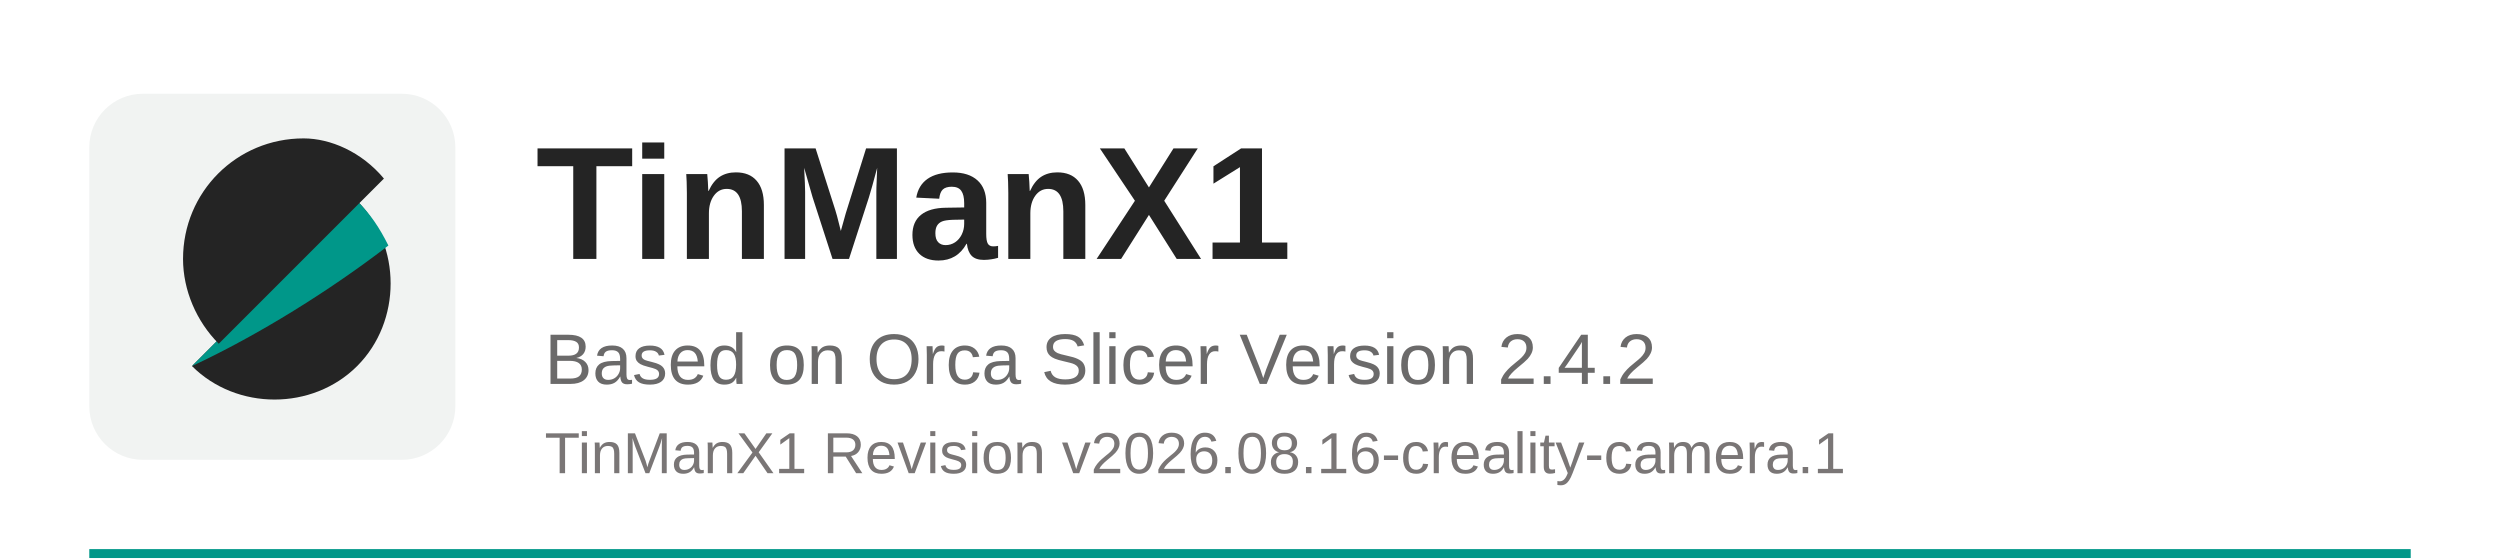
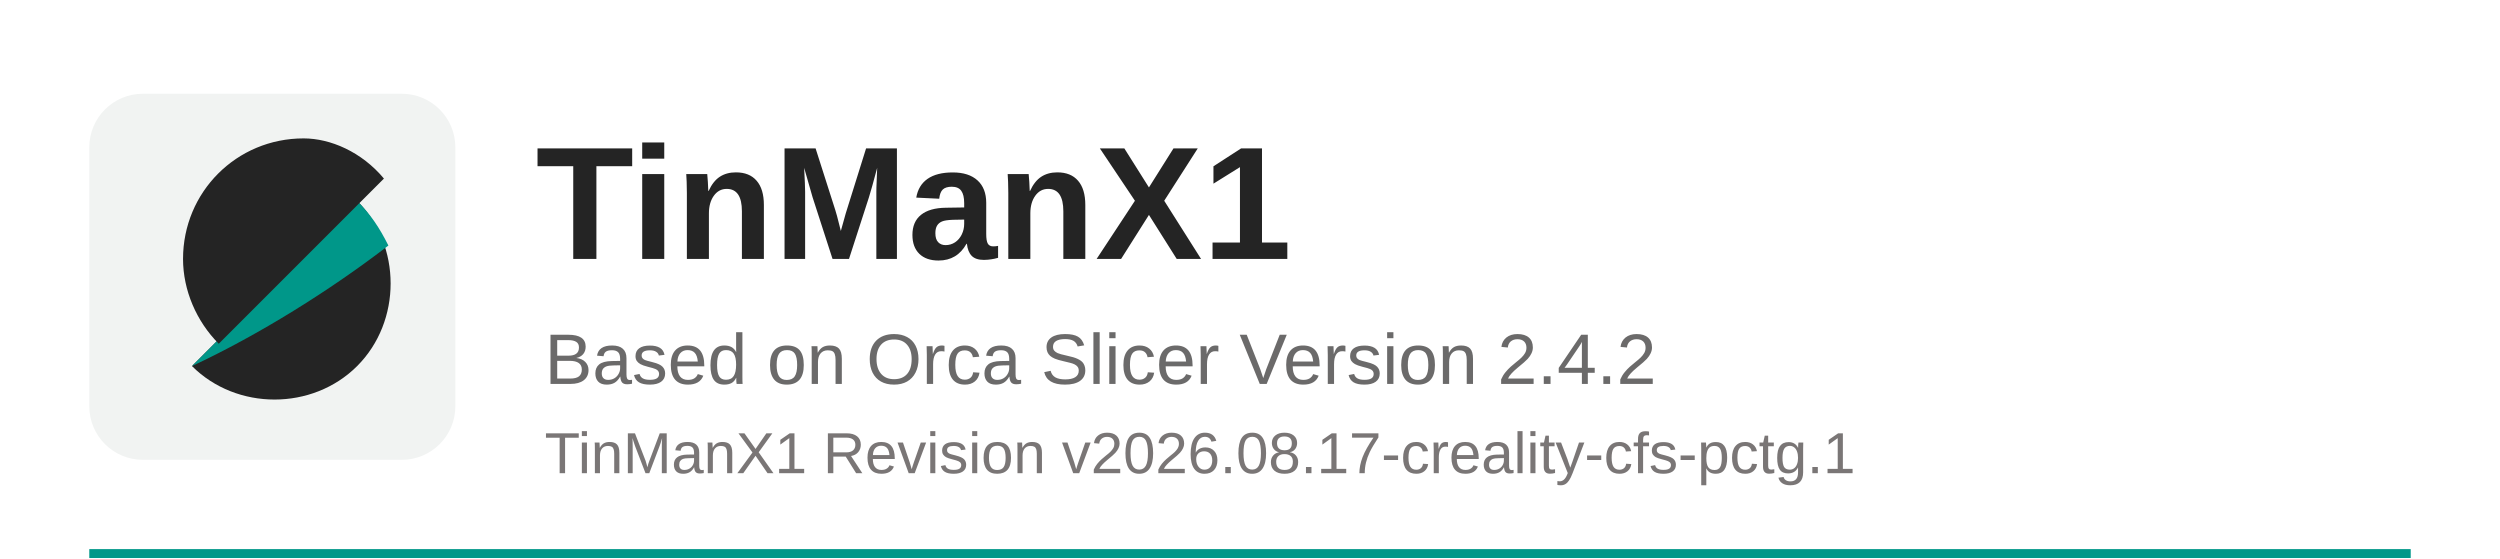
<svg xmlns="http://www.w3.org/2000/svg" width="560" height="125" viewBox="0 0 560 125">
  <rect x="20" y="123" width="520" height="2" fill="#009789" />
  <rect x="20" y="21" width="82" height="82" rx="12" fill="#f1f3f2" />
  <path d="M43 82c10 10 27 10 37 0s10-27 0-37L43 82z" fill="#242424" />
  <path d="M80 45L43 82c15-7 31-17 44-27-2-4-4-7-7-10z" fill="#009789" />
  <path d="M68 31c-15 0-27 12-27 27 0 7 3 14 8 19l37-37c-5-6-12-9-18-9z" fill="#242424" />
  <text x="120" y="58" font-family="Arial, Helvetica, sans-serif" font-size="36" font-weight="700" fill="#242424">TinManX1</text>
  <text x="122" y="86" font-family="Arial, Helvetica, sans-serif" font-size="16" fill="#6b6a6a">Based on Orca Slicer Version 2.4.2</text>
-   <text x="122" y="106" font-family="Arial, Helvetica, sans-serif" font-size="13" fill="#7a7676">TinManX1 Revision v2026.08.16-creality-camera.1</text>
+   <text x="122" y="106" font-family="Arial, Helvetica, sans-serif" font-size="13" fill="#7a7676">TinManX1 Revision v2026.08.17-creality-cfs-pctg.1</text>
</svg>
